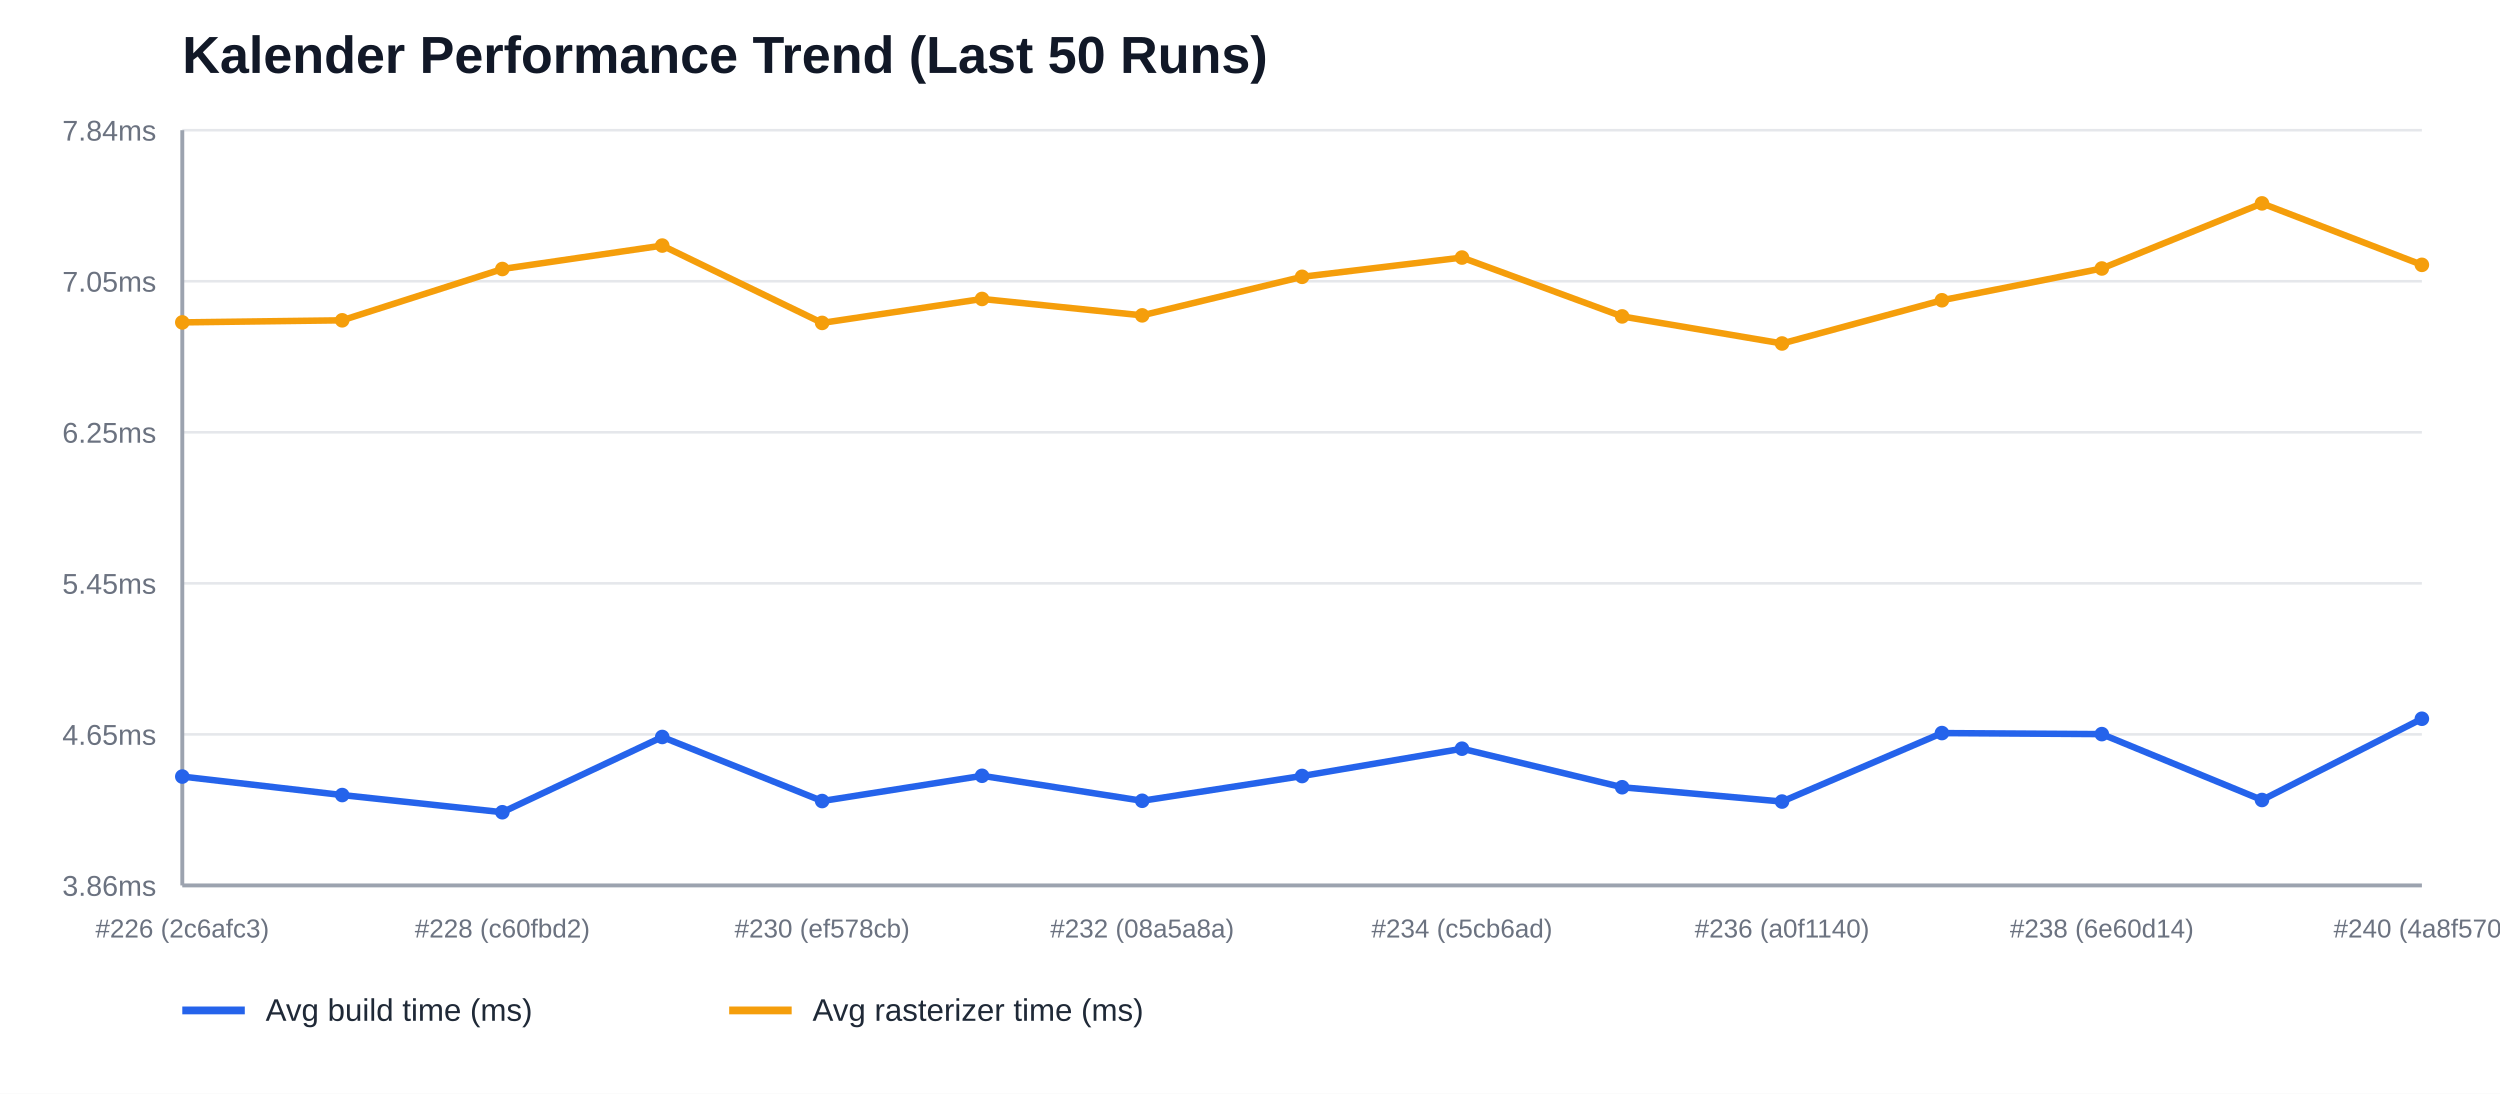
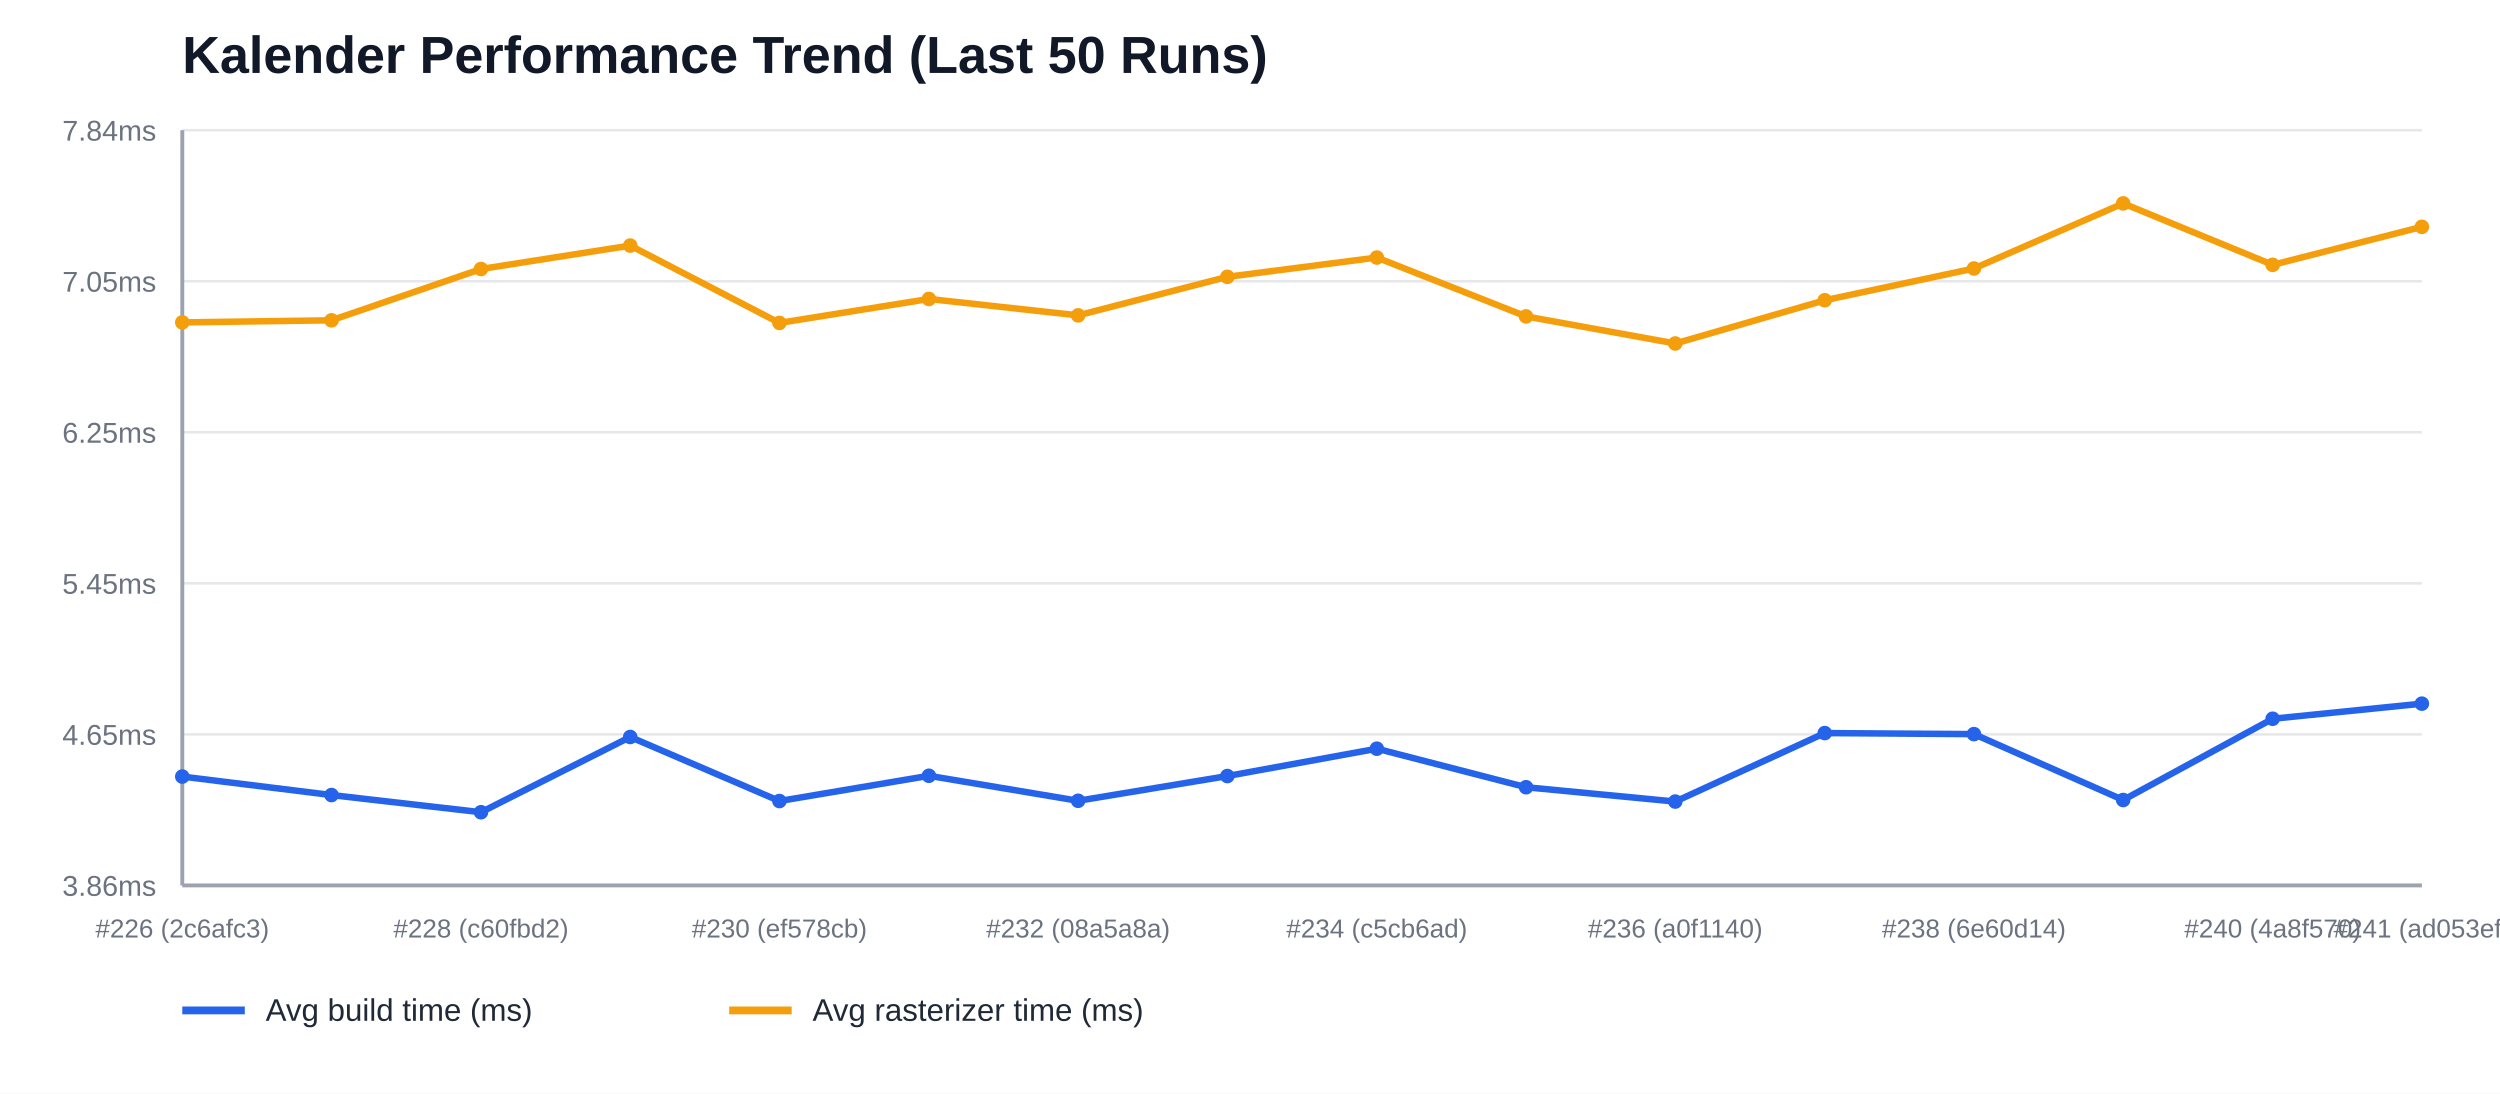
<svg xmlns="http://www.w3.org/2000/svg" width="960" height="420" viewBox="0 0 960 420">
  <rect width="100%" height="100%" fill="#ffffff" />
  <text x="70" y="28" font-family="Arial, sans-serif" font-size="20" font-weight="600" fill="#111827">Kalender Performance Trend (Last 50 Runs)</text>
  <line x1="70" y1="340.0" x2="930" y2="340.0" stroke="#e5e7eb" stroke-width="1" />
  <text x="60" y="344.0" text-anchor="end" font-family="Arial, sans-serif" font-size="11" fill="#6b7280">3.86ms</text>
  <line x1="70" y1="282.0" x2="930" y2="282.0" stroke="#e5e7eb" stroke-width="1" />
  <text x="60" y="286.0" text-anchor="end" font-family="Arial, sans-serif" font-size="11" fill="#6b7280">4.65ms</text>
  <line x1="70" y1="224.0" x2="930" y2="224.0" stroke="#e5e7eb" stroke-width="1" />
  <text x="60" y="228.0" text-anchor="end" font-family="Arial, sans-serif" font-size="11" fill="#6b7280">5.45ms</text>
  <line x1="70" y1="166.0" x2="930" y2="166.0" stroke="#e5e7eb" stroke-width="1" />
  <text x="60" y="170.0" text-anchor="end" font-family="Arial, sans-serif" font-size="11" fill="#6b7280">6.25ms</text>
  <line x1="70" y1="108.0" x2="930" y2="108.0" stroke="#e5e7eb" stroke-width="1" />
  <text x="60" y="112.0" text-anchor="end" font-family="Arial, sans-serif" font-size="11" fill="#6b7280">7.05ms</text>
  <line x1="70" y1="50.0" x2="930" y2="50.0" stroke="#e5e7eb" stroke-width="1" />
  <text x="60" y="54.0" text-anchor="end" font-family="Arial, sans-serif" font-size="11" fill="#6b7280">7.84ms</text>
  <line x1="70" y1="340" x2="930" y2="340" stroke="#9ca3af" stroke-width="1.5" />
  <line x1="70" y1="50" x2="70" y2="340" stroke="#9ca3af" stroke-width="1.5" />
-   <polyline points="70.0,298.2 131.4,305.3 192.9,311.9 254.3,283.0 315.7,307.6 377.1,297.9 438.6,307.5 500.0,298.0 561.4,287.5 622.9,302.3 684.3,307.8 745.7,281.5 807.1,281.9 868.6,307.2 930.0,276.0" fill="none" stroke="#2563eb" stroke-width="2.5" stroke-linecap="round" stroke-linejoin="round" />
+   <polyline points="70.0,298.2 127.3,305.3 184.7,311.9 242.0,283.0 299.3,307.6 356.7,297.9 414.0,307.5 471.3,298.0 528.7,287.5 586.0,302.3 643.3,307.8 700.7,281.5 758.0,281.9 815.3,307.2 872.7,276.0 930.0,270.2" fill="none" stroke="#2563eb" stroke-width="2.5" stroke-linecap="round" stroke-linejoin="round" />
  <circle cx="70.0" cy="298.2" r="2.8" fill="#2563eb" />
-   <circle cx="131.4" cy="305.3" r="2.8" fill="#2563eb" />
-   <circle cx="192.9" cy="311.9" r="2.8" fill="#2563eb" />
-   <circle cx="254.3" cy="283.0" r="2.8" fill="#2563eb" />
-   <circle cx="315.7" cy="307.6" r="2.8" fill="#2563eb" />
-   <circle cx="377.1" cy="297.9" r="2.8" fill="#2563eb" />
-   <circle cx="438.6" cy="307.5" r="2.8" fill="#2563eb" />
-   <circle cx="500.0" cy="298.0" r="2.8" fill="#2563eb" />
-   <circle cx="561.4" cy="287.5" r="2.8" fill="#2563eb" />
-   <circle cx="622.9" cy="302.3" r="2.8" fill="#2563eb" />
-   <circle cx="684.3" cy="307.8" r="2.8" fill="#2563eb" />
-   <circle cx="745.7" cy="281.5" r="2.8" fill="#2563eb" />
-   <circle cx="807.1" cy="281.9" r="2.8" fill="#2563eb" />
-   <circle cx="868.6" cy="307.2" r="2.8" fill="#2563eb" />
-   <circle cx="930.0" cy="276.0" r="2.8" fill="#2563eb" />
-   <polyline points="70.0,123.8 131.4,123.0 192.9,103.3 254.3,94.3 315.7,124.0 377.1,114.8 438.6,121.1 500.0,106.3 561.4,98.9 622.9,121.5 684.3,131.9 745.7,115.3 807.1,103.1 868.6,78.1 930.0,101.7" fill="none" stroke="#f59e0b" stroke-width="2.5" stroke-linecap="round" stroke-linejoin="round" />
+   <circle cx="127.3" cy="305.3" r="2.8" fill="#2563eb" />
+   <circle cx="184.7" cy="311.9" r="2.8" fill="#2563eb" />
+   <circle cx="242.0" cy="283.0" r="2.8" fill="#2563eb" />
+   <circle cx="299.3" cy="307.6" r="2.8" fill="#2563eb" />
+   <circle cx="356.7" cy="297.9" r="2.8" fill="#2563eb" />
+   <circle cx="414.0" cy="307.5" r="2.8" fill="#2563eb" />
+   <circle cx="471.3" cy="298.0" r="2.8" fill="#2563eb" />
+   <circle cx="528.7" cy="287.5" r="2.8" fill="#2563eb" />
+   <circle cx="586.0" cy="302.3" r="2.8" fill="#2563eb" />
+   <circle cx="643.3" cy="307.8" r="2.8" fill="#2563eb" />
+   <circle cx="700.7" cy="281.5" r="2.8" fill="#2563eb" />
+   <circle cx="758.0" cy="281.9" r="2.8" fill="#2563eb" />
+   <circle cx="815.3" cy="307.2" r="2.8" fill="#2563eb" />
+   <circle cx="872.7" cy="276.0" r="2.8" fill="#2563eb" />
+   <circle cx="930.0" cy="270.2" r="2.8" fill="#2563eb" />
+   <polyline points="70.0,123.8 127.3,123.0 184.7,103.3 242.0,94.3 299.3,124.0 356.7,114.8 414.0,121.1 471.3,106.3 528.7,98.9 586.0,121.5 643.3,131.9 700.7,115.3 758.0,103.1 815.3,78.1 872.7,101.7 930.0,87.1" fill="none" stroke="#f59e0b" stroke-width="2.5" stroke-linecap="round" stroke-linejoin="round" />
  <circle cx="70.0" cy="123.8" r="2.8" fill="#f59e0b" />
-   <circle cx="131.4" cy="123.0" r="2.8" fill="#f59e0b" />
-   <circle cx="192.9" cy="103.3" r="2.8" fill="#f59e0b" />
-   <circle cx="254.3" cy="94.3" r="2.8" fill="#f59e0b" />
-   <circle cx="315.7" cy="124.0" r="2.8" fill="#f59e0b" />
-   <circle cx="377.1" cy="114.8" r="2.8" fill="#f59e0b" />
-   <circle cx="438.6" cy="121.1" r="2.8" fill="#f59e0b" />
-   <circle cx="500.0" cy="106.3" r="2.8" fill="#f59e0b" />
-   <circle cx="561.4" cy="98.9" r="2.8" fill="#f59e0b" />
-   <circle cx="622.9" cy="121.5" r="2.8" fill="#f59e0b" />
-   <circle cx="684.3" cy="131.9" r="2.8" fill="#f59e0b" />
-   <circle cx="745.7" cy="115.3" r="2.8" fill="#f59e0b" />
-   <circle cx="807.1" cy="103.1" r="2.8" fill="#f59e0b" />
-   <circle cx="868.6" cy="78.1" r="2.8" fill="#f59e0b" />
-   <circle cx="930.0" cy="101.7" r="2.8" fill="#f59e0b" />
+   <circle cx="127.3" cy="123.0" r="2.8" fill="#f59e0b" />
+   <circle cx="184.7" cy="103.3" r="2.8" fill="#f59e0b" />
+   <circle cx="242.0" cy="94.3" r="2.8" fill="#f59e0b" />
+   <circle cx="299.3" cy="124.0" r="2.8" fill="#f59e0b" />
+   <circle cx="356.7" cy="114.8" r="2.8" fill="#f59e0b" />
+   <circle cx="414.0" cy="121.1" r="2.8" fill="#f59e0b" />
+   <circle cx="471.3" cy="106.3" r="2.8" fill="#f59e0b" />
+   <circle cx="528.7" cy="98.9" r="2.8" fill="#f59e0b" />
+   <circle cx="586.0" cy="121.5" r="2.8" fill="#f59e0b" />
+   <circle cx="643.3" cy="131.9" r="2.8" fill="#f59e0b" />
+   <circle cx="700.7" cy="115.3" r="2.8" fill="#f59e0b" />
+   <circle cx="758.0" cy="103.1" r="2.8" fill="#f59e0b" />
+   <circle cx="815.3" cy="78.1" r="2.8" fill="#f59e0b" />
+   <circle cx="872.7" cy="101.7" r="2.8" fill="#f59e0b" />
+   <circle cx="930.0" cy="87.1" r="2.8" fill="#f59e0b" />
  <text x="70.0" y="360" text-anchor="middle" font-family="Arial, sans-serif" font-size="10" fill="#6b7280">#226 (2c6afc3)</text>
-   <text x="192.9" y="360" text-anchor="middle" font-family="Arial, sans-serif" font-size="10" fill="#6b7280">#228 (c60fbd2)</text>
-   <text x="315.7" y="360" text-anchor="middle" font-family="Arial, sans-serif" font-size="10" fill="#6b7280">#230 (ef578cb)</text>
-   <text x="438.6" y="360" text-anchor="middle" font-family="Arial, sans-serif" font-size="10" fill="#6b7280">#232 (08a5a8a)</text>
-   <text x="561.4" y="360" text-anchor="middle" font-family="Arial, sans-serif" font-size="10" fill="#6b7280">#234 (c5cb6ad)</text>
-   <text x="684.3" y="360" text-anchor="middle" font-family="Arial, sans-serif" font-size="10" fill="#6b7280">#236 (a0f1140)</text>
-   <text x="807.1" y="360" text-anchor="middle" font-family="Arial, sans-serif" font-size="10" fill="#6b7280">#238 (6e60d14)</text>
-   <text x="930.0" y="360" text-anchor="middle" font-family="Arial, sans-serif" font-size="10" fill="#6b7280">#240 (4a8f570)</text>
+   <text x="184.7" y="360" text-anchor="middle" font-family="Arial, sans-serif" font-size="10" fill="#6b7280">#228 (c60fbd2)</text>
+   <text x="299.3" y="360" text-anchor="middle" font-family="Arial, sans-serif" font-size="10" fill="#6b7280">#230 (ef578cb)</text>
+   <text x="414.0" y="360" text-anchor="middle" font-family="Arial, sans-serif" font-size="10" fill="#6b7280">#232 (08a5a8a)</text>
+   <text x="528.7" y="360" text-anchor="middle" font-family="Arial, sans-serif" font-size="10" fill="#6b7280">#234 (c5cb6ad)</text>
+   <text x="643.3" y="360" text-anchor="middle" font-family="Arial, sans-serif" font-size="10" fill="#6b7280">#236 (a0f1140)</text>
+   <text x="758.0" y="360" text-anchor="middle" font-family="Arial, sans-serif" font-size="10" fill="#6b7280">#238 (6e60d14)</text>
+   <text x="872.7" y="360" text-anchor="middle" font-family="Arial, sans-serif" font-size="10" fill="#6b7280">#240 (4a8f570)</text>
+   <text x="930.0" y="360" text-anchor="middle" font-family="Arial, sans-serif" font-size="10" fill="#6b7280">#241 (ad053ef)</text>
  <line x1="70" y1="388" x2="94" y2="388" stroke="#2563eb" stroke-width="3" />
  <text x="102" y="392" font-family="Arial, sans-serif" font-size="12" fill="#1f2937">Avg build time (ms)</text>
  <line x1="280" y1="388" x2="304" y2="388" stroke="#f59e0b" stroke-width="3" />
  <text x="312" y="392" font-family="Arial, sans-serif" font-size="12" fill="#1f2937">Avg rasterizer time (ms)</text>
</svg>
